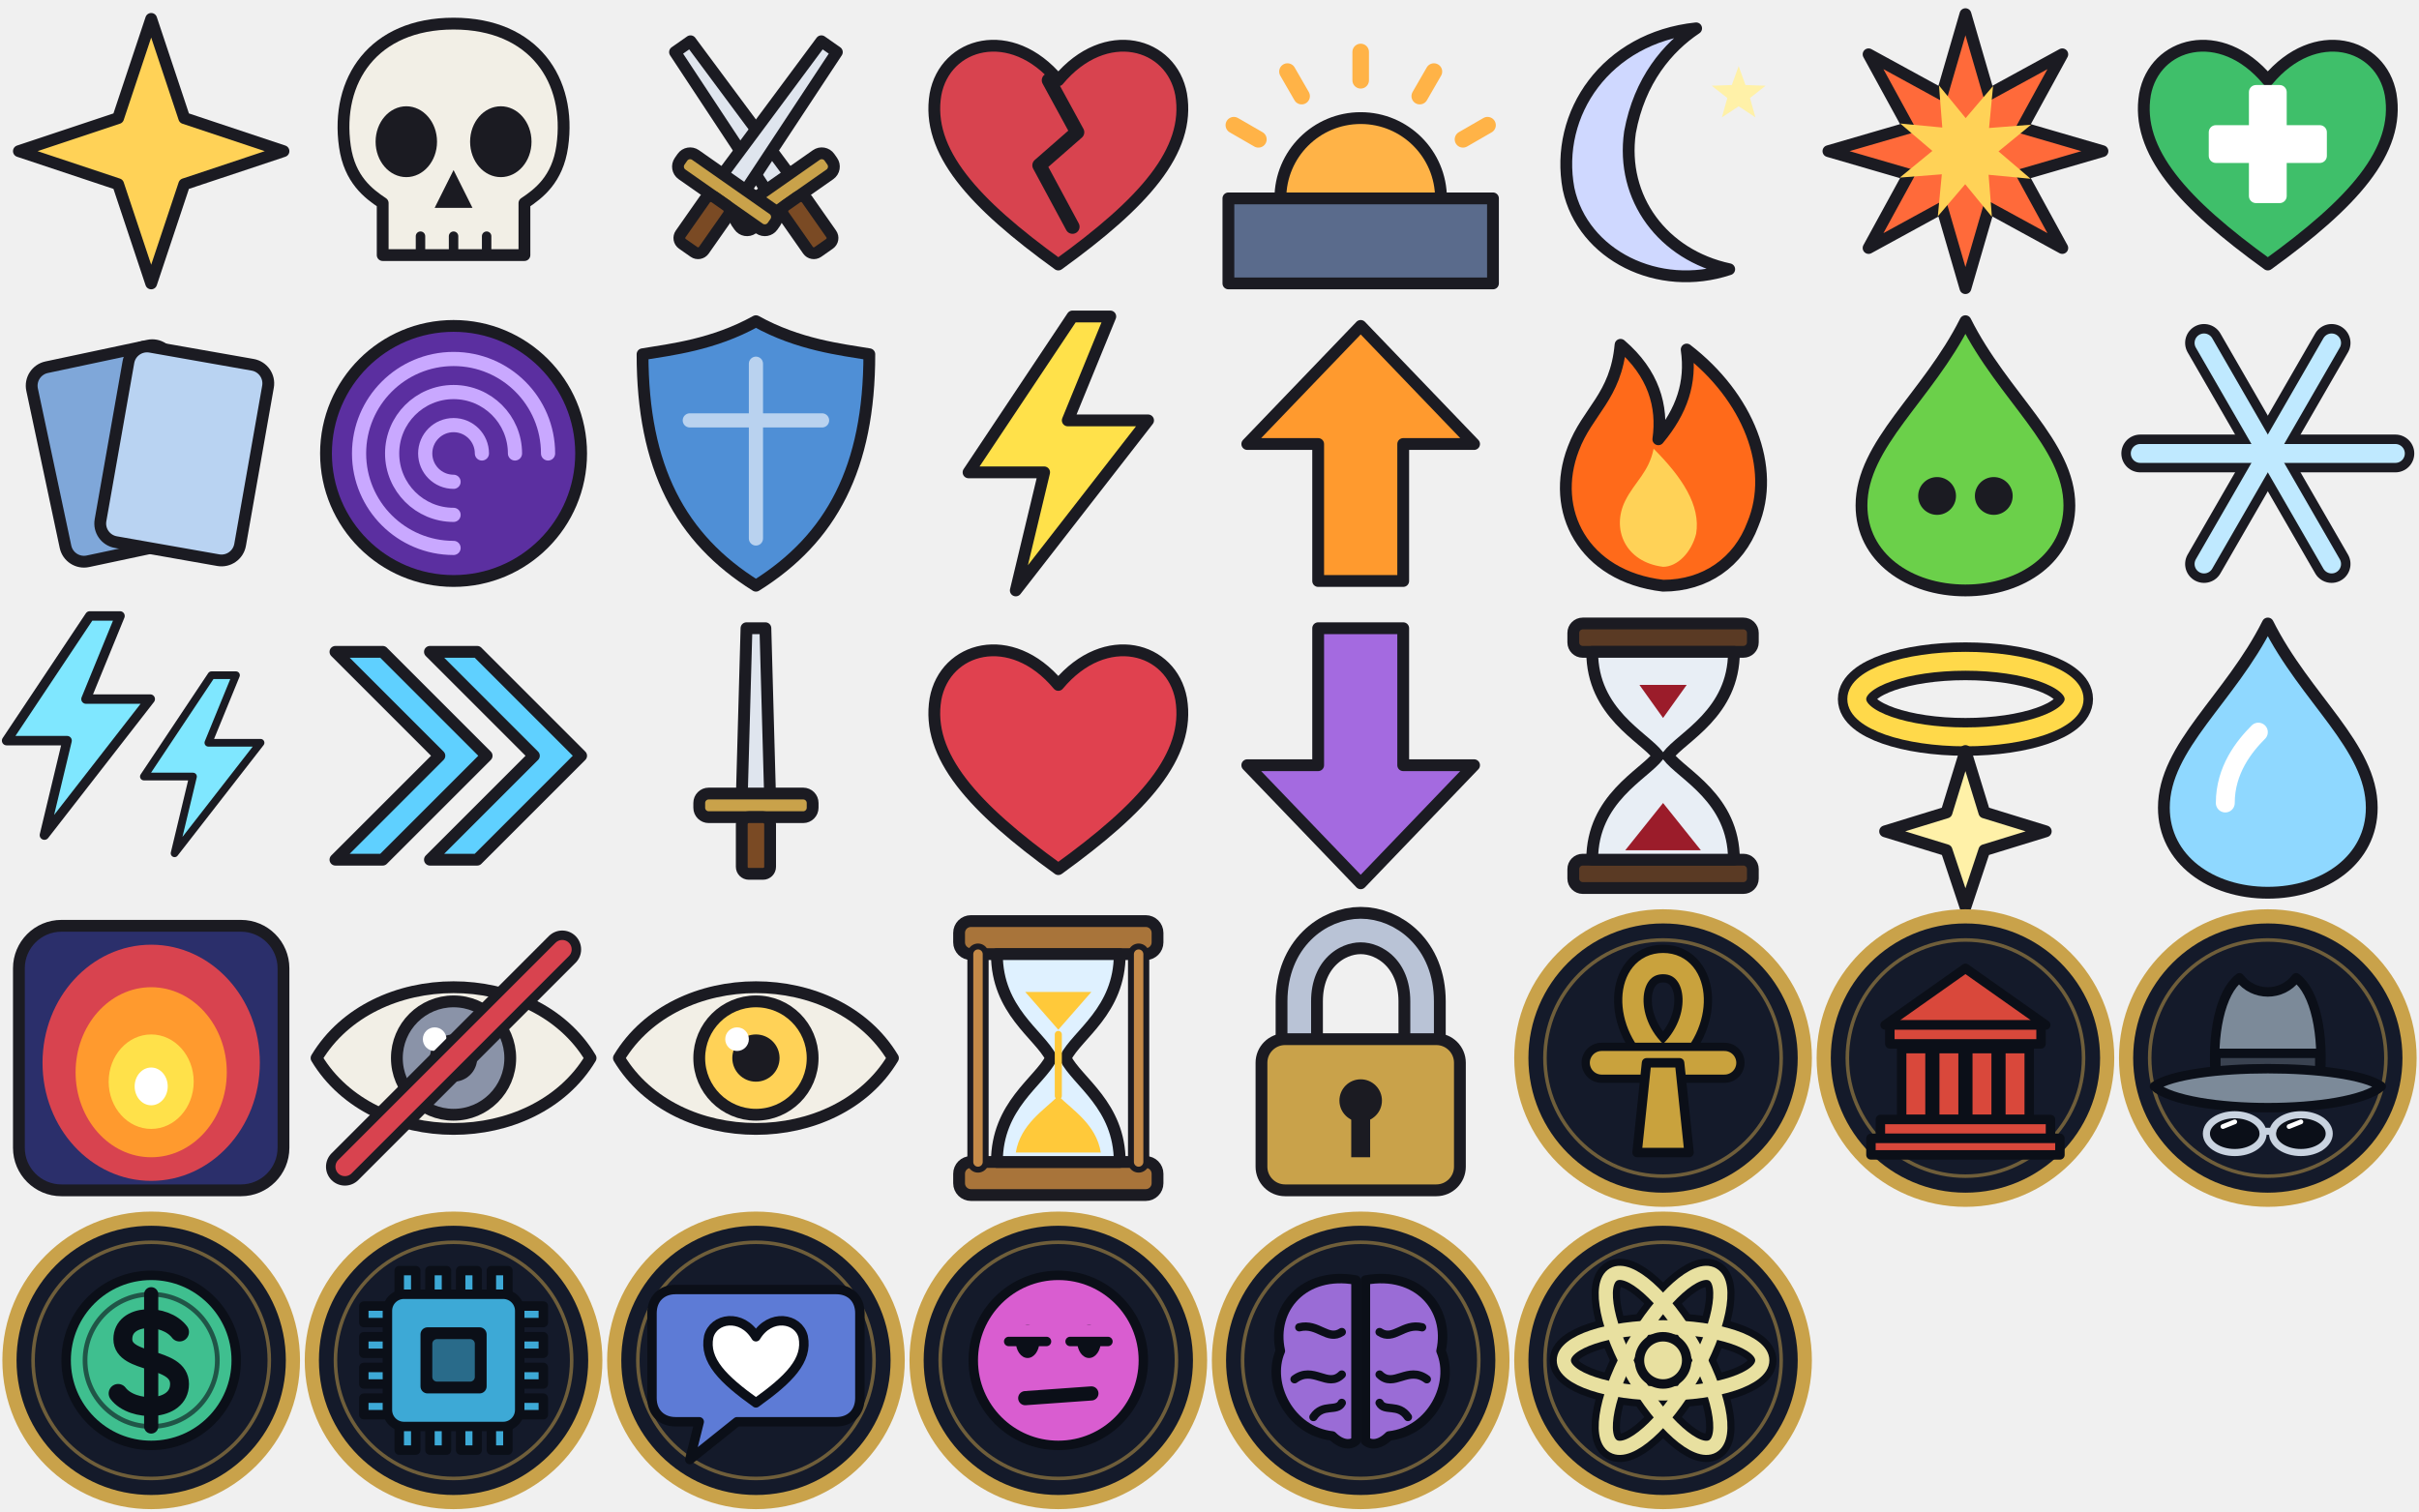
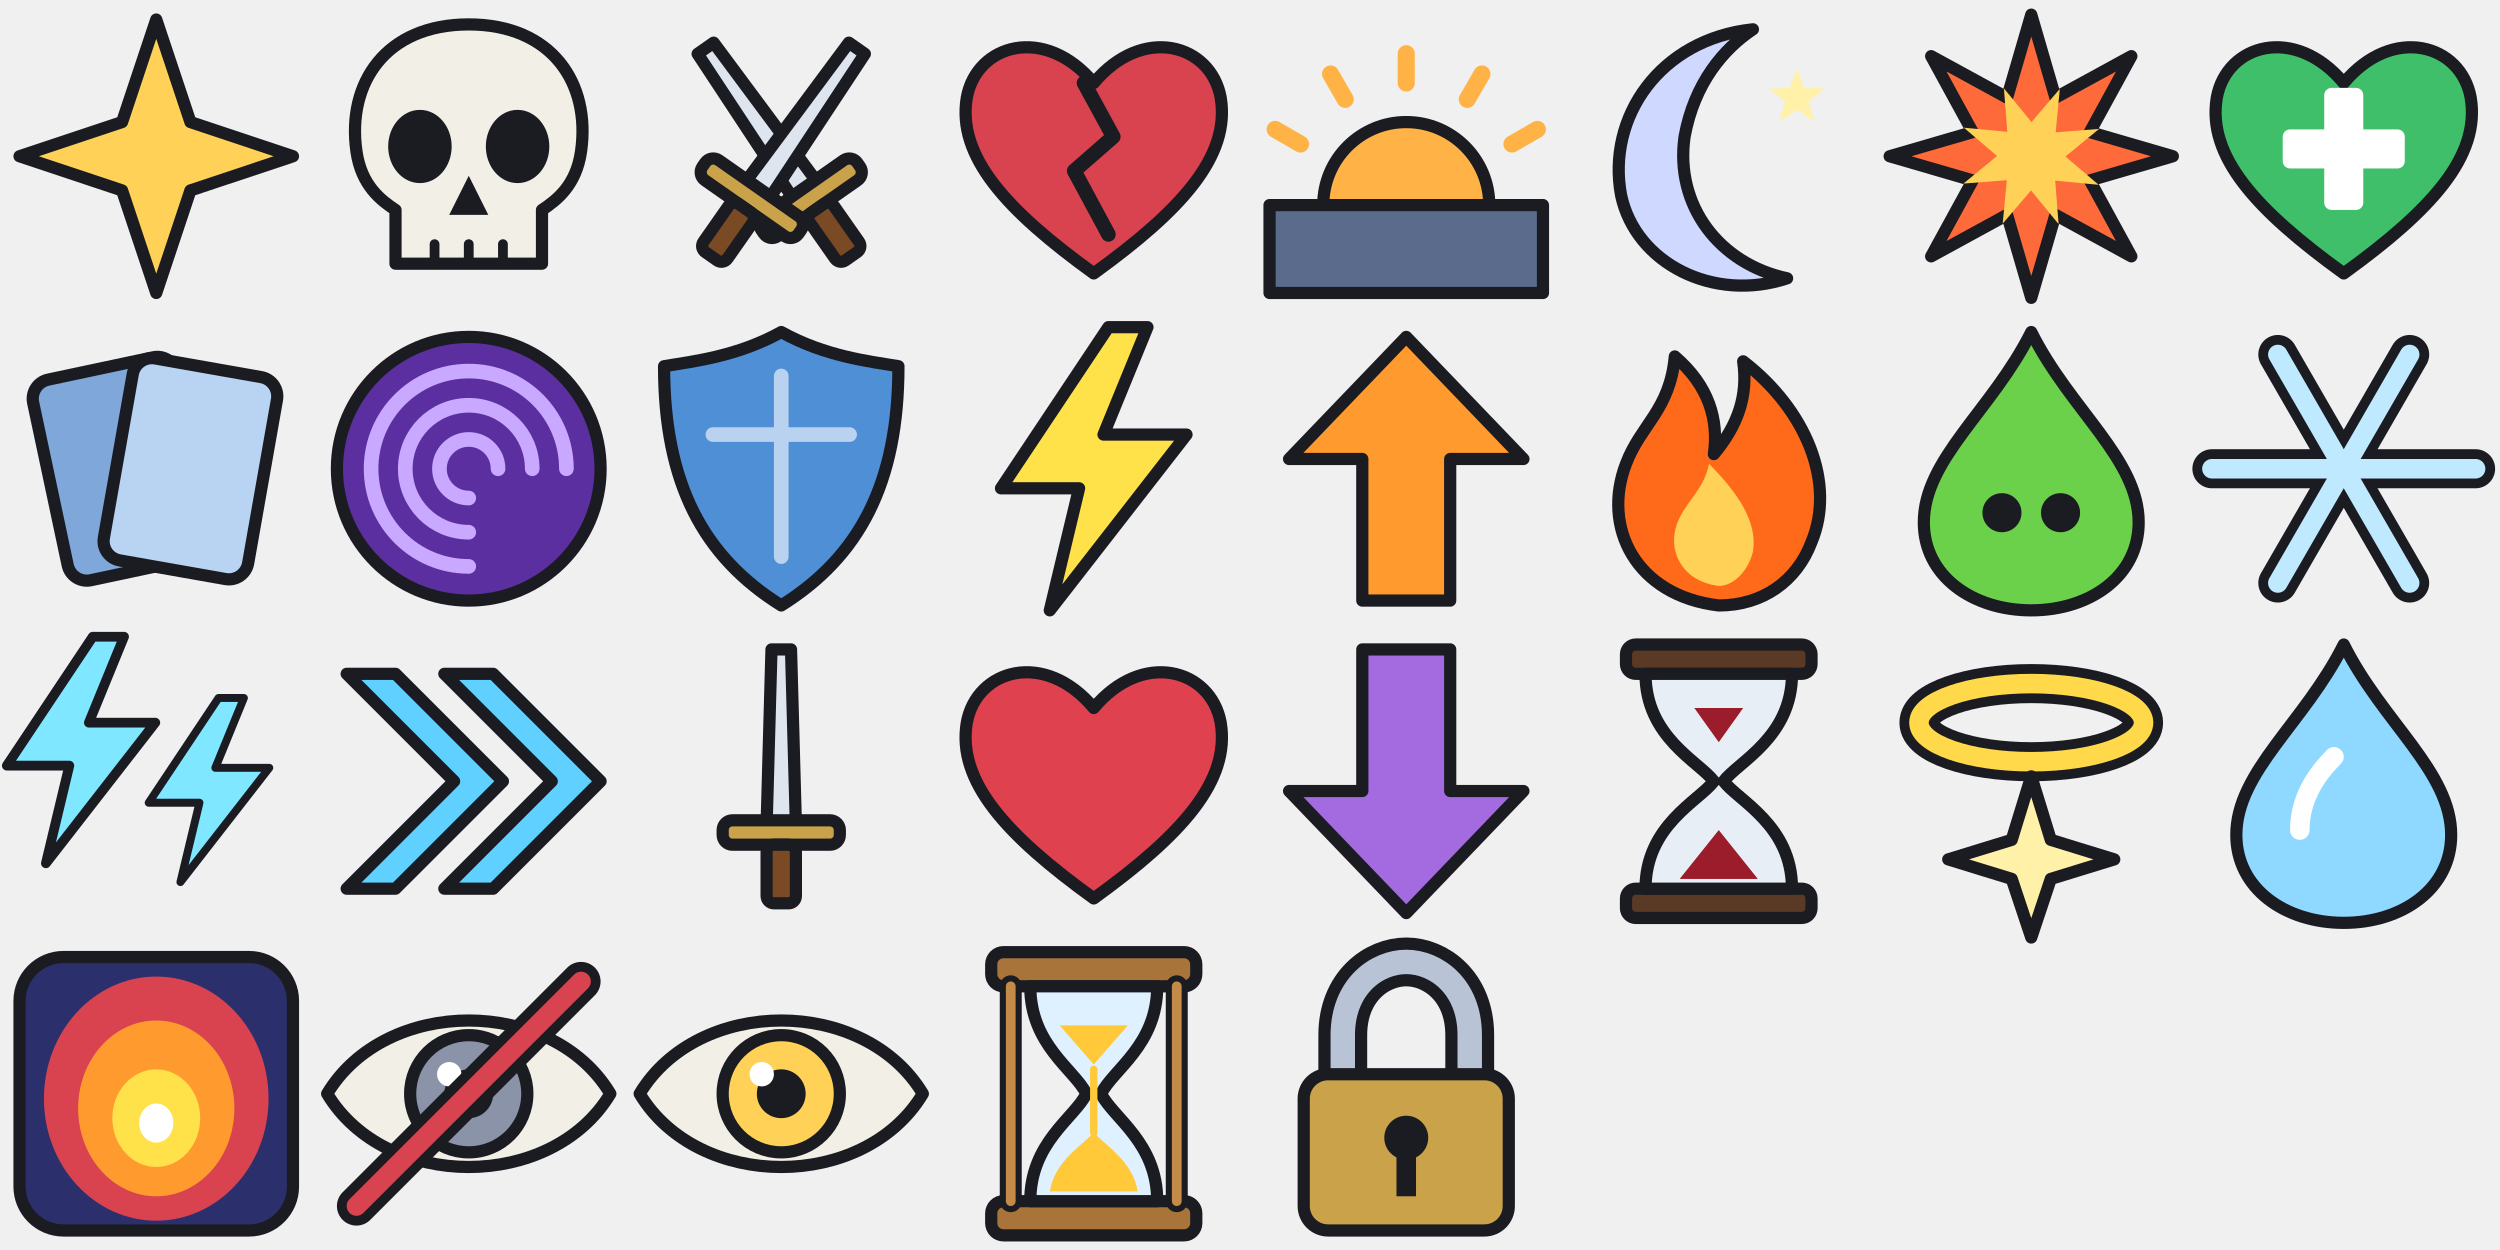
- <svg xmlns="http://www.w3.org/2000/svg" viewBox="0 0 1024 640" width="1024" height="640">
+ <svg xmlns="http://www.w3.org/2000/svg" viewBox="0 0 1024 512" width="1024" height="512">
  <g id="enter" transform="translate(0 0)">
    <polygon points="64.0,8.0 78.0,50.0 120.0,64.0 78.0,78.0 64.0,120.0 50.0,78.0 8.0,64.0 50.0,50.0" fill="#ffd257" stroke="#1b1b22" stroke-width="5" stroke-linejoin="round" />
  </g>
  <g id="death" transform="translate(128 0)">
    <path d="M64 10 C 30 10 14 34 18 62 C 20 76 28 82 34 86 L 34 108 L 94 108 L 94 86 C 100 82 108 76 110 62 C 114 34 98 10 64 10 Z" fill="#f2efe6" stroke="#1b1b22" stroke-width="5" stroke-linejoin="round" />
    <ellipse cx="44.0" cy="60.0" rx="13.0" ry="15.0" fill="#1b1b22" />
    <ellipse cx="84.0" cy="60.0" rx="13.0" ry="15.0" fill="#1b1b22" />
    <polygon points="64.0,72.0 56.0,88.0 72.0,88.0" fill="#1b1b22" />
    <path d="M50 100 L50 108 M64 100 L64 108 M78 100 L78 108" fill="none" stroke="#1b1b22" stroke-width="4" stroke-linecap="round" stroke-linejoin="round" />
  </g>
  <g id="attack" transform="translate(256 0)">
    <g transform="rotate(-35 64 64)" opacity="1">
      <polygon points="60.0,10.0 68.0,10.0 70.0,82.0 58.0,82.0" fill="#dfe5ee" stroke="#1b1b22" stroke-width="5" stroke-linejoin="round" />
      <rect x="40" y="80" width="48" height="10" fill="#c9a24a" rx="4" stroke="#1b1b22" stroke-width="5" stroke-linejoin="round" />
      <rect x="58" y="90" width="12" height="24" fill="#7a4a24" rx="3" stroke="#1b1b22" stroke-width="5" stroke-linejoin="round" />
    </g>
    <g transform="rotate(35 64 64)" opacity="1">
      <polygon points="60.0,10.0 68.0,10.0 70.0,82.0 58.0,82.0" fill="#dfe5ee" stroke="#1b1b22" stroke-width="5" stroke-linejoin="round" />
      <rect x="40" y="80" width="48" height="10" fill="#c9a24a" rx="4" stroke="#1b1b22" stroke-width="5" stroke-linejoin="round" />
      <rect x="58" y="90" width="12" height="24" fill="#7a4a24" rx="3" stroke="#1b1b22" stroke-width="5" stroke-linejoin="round" />
    </g>
  </g>
  <g id="hurt" transform="translate(384 0)">
    <path d="M64 112 C 28 86 8 64 12 40 C 16 18 44 10 64 34 C 84 10 112 18 116 40 C 120 64 100 86 64 112 Z" fill="#d8434f" stroke="#1b1b22" stroke-width="5" stroke-linejoin="round" />
    <path d="M60 34 L72 56 L56 70 L70 96" fill="none" stroke="#1b1b22" stroke-width="6" stroke-linecap="round" stroke-linejoin="round" />
  </g>
  <g id="dawn" transform="translate(512 0)">
    <circle cx="64.0" cy="84.0" r="34.0" fill="#ffb347" stroke="#1b1b22" stroke-width="5" stroke-linejoin="round" />
    <rect x="8" y="84" width="112" height="36" fill="#5a6b8c" stroke="#1b1b22" stroke-width="5" stroke-linejoin="round" />
    <path d="M107.3 59.0 L117.7 53.0" fill="none" stroke="#ffb347" stroke-width="7" stroke-linecap="round" stroke-linejoin="round" />
    <path d="M89.0 40.7 L95.0 30.3" fill="none" stroke="#ffb347" stroke-width="7" stroke-linecap="round" stroke-linejoin="round" />
    <path d="M64.0 34.0 L64.0 22.0" fill="none" stroke="#ffb347" stroke-width="7" stroke-linecap="round" stroke-linejoin="round" />
    <path d="M39.0 40.7 L33.0 30.3" fill="none" stroke="#ffb347" stroke-width="7" stroke-linecap="round" stroke-linejoin="round" />
    <path d="M20.7 59.0 L10.3 53.0" fill="none" stroke="#ffb347" stroke-width="7" stroke-linecap="round" stroke-linejoin="round" />
  </g>
  <g id="dusk" transform="translate(640 0)">
    <path d="M78 12 C 40 16 18 48 24 80 C 30 108 62 124 92 114 C 64 108 46 84 50 56 C 54 34 66 20 78 12 Z" fill="#cfd8ff" stroke="#1b1b22" stroke-width="5" stroke-linejoin="round" />
    <polygon points="96.0,28.0 98.9,36.0 107.4,36.3 100.8,41.5 103.1,49.7 96.0,45.0 88.9,49.7 91.2,41.5 84.6,36.3 93.1,36.0" fill="#fff1a8" />
  </g>
  <g id="damage" transform="translate(768 0)">
    <polygon points="64.0,6.0 73.9,40.0 105.0,23.0 88.0,54.1 122.0,64.0 88.0,73.9 105.0,105.0 73.9,88.0 64.0,122.0 54.1,88.0 23.0,105.0 40.0,73.9 6.0,64.0 40.0,54.1 23.0,23.0 54.1,40.0" fill="#ff6a3a" stroke="#1b1b22" stroke-width="5" stroke-linejoin="round" />
    <polygon points="75.7,36.4 74.0,54.2 91.8,52.8 78.0,64.1 91.6,75.7 73.8,74.0 75.2,91.8 63.9,78.0 52.3,91.6 54.0,73.8 36.2,75.2 50.0,63.9 36.4,52.3 54.2,54.0 52.8,36.2 64.1,50.0" fill="#ffd257" />
  </g>
  <g id="heal" transform="translate(896 0)">
    <path d="M64 112 C 28 86 8 64 12 40 C 16 18 44 10 64 34 C 84 10 112 18 116 40 C 120 64 100 86 64 112 Z" fill="#3fbf6a" stroke="#1b1b22" stroke-width="5" stroke-linejoin="round" />
    <rect x="56" y="36" width="16" height="50" fill="#ffffff" rx="3" />
    <rect x="39" y="53" width="50" height="16" fill="#ffffff" rx="3" />
  </g>
  <g id="draw" transform="translate(0 128)">
    <rect x="20" y="22" width="60" height="84" fill="#7fa7d9" rx="8" stroke="#1b1b22" stroke-width="5" stroke-linejoin="round" transform="rotate(-12 50 64)" />
    <rect x="48" y="22" width="60" height="84" fill="#b9d3f2" rx="8" stroke="#1b1b22" stroke-width="5" stroke-linejoin="round" transform="rotate(10 78 64)" />
  </g>
  <g id="summon" transform="translate(128 128)">
    <circle cx="64.0" cy="64.0" r="54.0" fill="#5b2fa0" stroke="#1b1b22" stroke-width="5" stroke-linejoin="round" />
    <path d="M64 64 m12 0 a12 12 0 1 0 -12 12" fill="none" stroke="#c9a8ff" stroke-width="6" stroke-linecap="round" stroke-linejoin="round" />
    <path d="M64 64 m26 0 a26 26 0 1 0 -26 26" fill="none" stroke="#c9a8ff" stroke-width="6" stroke-linecap="round" stroke-linejoin="round" />
    <path d="M64 64 m40 0 a40 40 0 1 0 -40 40" fill="none" stroke="#c9a8ff" stroke-width="6" stroke-linecap="round" stroke-linejoin="round" />
  </g>
  <g id="armor" transform="translate(256 128)">
    <path d="M64 8 C 82 18 100 20 112 22 C 112 70 96 100 64 120 C 32 100 16 70 16 22 C 28 20 46 18 64 8 Z" fill="#4f8fd6" stroke="#1b1b22" stroke-width="5" stroke-linejoin="round" />
    <path d="M64 26 L64 100 M36 50 L92 50" fill="none" stroke="#ffffff" stroke-width="6" stroke-linecap="round" stroke-linejoin="round" opacity="0.6" />
  </g>
  <g id="paralyze" transform="translate(384 128)">
    <polygon points="70.0,6.0 26.0,72.0 58.0,72.0 46.0,122.0 102.0,50.0 68.0,50.0 86.0,6.0" fill="#ffe14a" stroke="#1b1b22" stroke-width="5" stroke-linejoin="round" />
  </g>
  <g id="buff" transform="translate(512 128)">
    <polygon points="64.0,10.0 112.0,60.0 82.0,60.0 82.0,118.0 46.0,118.0 46.0,60.0 16.0,60.0" fill="#ff9a2e" stroke="#1b1b22" stroke-width="5" stroke-linejoin="round" />
  </g>
  <g id="burn" transform="translate(640 128)">
    <path d="M64 120 C 30 116 16 88 26 62 C 32 46 44 40 46 18 C 60 30 64 44 62 58 C 72 46 76 34 74 20 C 100 40 112 70 102 94 C 96 110 82 120 64 120 Z" fill="#ff6a1a" stroke="#1b1b22" stroke-width="5" stroke-linejoin="round" />
    <path d="M64 112 C 48 110 42 96 48 84 C 52 76 58 72 60 62 C 72 74 80 86 78 98 C 76 106 70 112 64 112 Z" fill="#ffd257" />
  </g>
  <g id="poison" transform="translate(768 128)">
    <path d="M64 8 C 80 40 108 60 108 86 C 108 108 88 122 64 122 C 40 122 20 108 20 86 C 20 60 48 40 64 8 Z" fill="#6bd04a" stroke="#1b1b22" stroke-width="5" stroke-linejoin="round" />
    <circle cx="52.0" cy="82.0" r="8.0" fill="#1b1b22" />
    <circle cx="76.0" cy="82.0" r="8.0" fill="#1b1b22" />
  </g>
  <g id="freeze" transform="translate(896 128)">
    <path d="M10.0 64.0 L118.0 64.0" fill="none" stroke="#1b1b22" stroke-width="16" stroke-linecap="round" stroke-linejoin="round" />
    <path d="M37.0 17.2 L91.0 110.8" fill="none" stroke="#1b1b22" stroke-width="16" stroke-linecap="round" stroke-linejoin="round" />
    <path d="M91.0 17.2 L37.0 110.8" fill="none" stroke="#1b1b22" stroke-width="16" stroke-linecap="round" stroke-linejoin="round" />
    <path d="M10.0 64.0 L118.0 64.0" fill="none" stroke="#bfe9ff" stroke-width="8" stroke-linecap="round" stroke-linejoin="round" />
    <path d="M37.0 17.2 L91.0 110.8" fill="none" stroke="#bfe9ff" stroke-width="8" stroke-linecap="round" stroke-linejoin="round" />
    <path d="M91.0 17.2 L37.0 110.8" fill="none" stroke="#bfe9ff" stroke-width="8" stroke-linecap="round" stroke-linejoin="round" />
  </g>
  <g id="chain" transform="translate(0 256)">
    <g transform="translate(-18 0) scale(0.8)" opacity="1">
      <polygon points="70.0,6.0 26.0,72.0 58.0,72.0 46.0,122.0 102.0,50.0 68.0,50.0 86.0,6.0" fill="#7fe7ff" stroke="#1b1b22" stroke-width="5" stroke-linejoin="round" />
    </g>
    <g transform="translate(44 26) scale(0.65)" opacity="1">
      <polygon points="70.0,6.0 26.0,72.0 58.0,72.0 46.0,122.0 102.0,50.0 68.0,50.0 86.0,6.0" fill="#7fe7ff" stroke="#1b1b22" stroke-width="5" stroke-linejoin="round" />
    </g>
  </g>
  <g id="speed" transform="translate(128 256)">
    <polygon points="14.0,20.0 58.0,64.0 14.0,108.0 34.0,108.0 78.0,64.0 34.0,20.0" fill="#5fd0ff" stroke="#1b1b22" stroke-width="5" stroke-linejoin="round" />
    <polygon points="54.0,20.0 98.0,64.0 54.0,108.0 74.0,108.0 118.0,64.0 74.0,20.0" fill="#5fd0ff" stroke="#1b1b22" stroke-width="5" stroke-linejoin="round" />
  </g>
  <g id="sword" transform="translate(256 256)">
    <g transform="rotate(0 64 64)" opacity="1">
      <polygon points="60.0,10.0 68.0,10.0 70.0,82.0 58.0,82.0" fill="#dfe5ee" stroke="#1b1b22" stroke-width="5" stroke-linejoin="round" />
      <rect x="40" y="80" width="48" height="10" fill="#c9a24a" rx="4" stroke="#1b1b22" stroke-width="5" stroke-linejoin="round" />
      <rect x="58" y="90" width="12" height="24" fill="#7a4a24" rx="3" stroke="#1b1b22" stroke-width="5" stroke-linejoin="round" />
    </g>
  </g>
  <g id="heart" transform="translate(384 256)">
    <path d="M64 112 C 28 86 8 64 12 40 C 16 18 44 10 64 34 C 84 10 112 18 116 40 C 120 64 100 86 64 112 Z" fill="#e0414f" stroke="#1b1b22" stroke-width="5" stroke-linejoin="round" />
  </g>
  <g id="debuff" transform="translate(512 256)">
    <polygon points="64.0,118.0 112.0,68.0 82.0,68.0 82.0,10.0 46.0,10.0 46.0,68.0 16.0,68.0" fill="#a46ae0" stroke="#1b1b22" stroke-width="5" stroke-linejoin="round" />
  </g>
  <g id="doom" transform="translate(640 256)">
    <rect x="26" y="8" width="76" height="12" fill="#5a3a24" rx="4" stroke="#1b1b22" stroke-width="5" stroke-linejoin="round" />
    <rect x="26" y="108" width="76" height="12" fill="#5a3a24" rx="4" stroke="#1b1b22" stroke-width="5" stroke-linejoin="round" />
    <path d="M34 20 L94 20 C 94 46 72 56 66 64 C 72 72 94 82 94 108 L34 108 C 34 82 56 72 62 64 C 56 56 34 46 34 20 Z" fill="#e8eef5" stroke="#1b1b22" stroke-width="5" stroke-linejoin="round" />
    <polygon points="48.0,104.0 80.0,104.0 64.0,84.0" fill="#9b1c2a" />
    <polygon points="54.0,34.0 74.0,34.0 64.0,48.0" fill="#9b1c2a" />
  </g>
  <g id="bless" transform="translate(768 256)">
    <ellipse cx="64.0" cy="40.0" rx="46.0" ry="16.0" fill="none" stroke="#1b1b22" stroke-width="16" />
    <ellipse cx="64.0" cy="40.0" rx="46.0" ry="16.0" fill="none" stroke="#ffd94a" stroke-width="8" />
    <polygon points="64.0,62.0 72.0,88.0 98.0,96.0 72.0,104.0 64.0,128.0 56.0,104.0 30.0,96.0 56.0,88.0" fill="#fff1a8" stroke="#1b1b22" stroke-width="5" stroke-linejoin="round" />
  </g>
  <g id="cleanse" transform="translate(896 256)">
    <path d="M64 8 C 80 40 108 60 108 86 C 108 108 88 122 64 122 C 40 122 20 108 20 86 C 20 60 48 40 64 8 Z" fill="#8fd8ff" stroke="#1b1b22" stroke-width="5" stroke-linejoin="round" />
    <path d="M46 84 C 46 70 54 60 60 54" fill="none" stroke="#ffffff" stroke-width="8" stroke-linecap="round" />
  </g>
  <g id="heat" transform="translate(0 384)">
    <rect x="8" y="8" width="112" height="112" fill="#2b2f6b" rx="18" stroke="#1b1b22" stroke-width="5" stroke-linejoin="round" />
    <ellipse cx="64.0" cy="66.0" rx="46.0" ry="50.0" fill="#d8434f" />
    <ellipse cx="64.0" cy="70.0" rx="32.0" ry="36.0" fill="#ff9a2e" />
    <ellipse cx="64.0" cy="74.0" rx="18.0" ry="20.0" fill="#ffe14a" />
    <ellipse cx="64.0" cy="76.0" rx="7.0" ry="8.0" fill="#ffffff" />
  </g>
  <g id="conceal" transform="translate(128 384)">
    <path d="M6 64 C 30 24 98 24 122 64 C 98 104 30 104 6 64 Z" fill="#f2efe6" stroke="#1b1b22" stroke-width="5" stroke-linejoin="round" />
    <circle cx="64.0" cy="64.0" r="24.0" fill="#8a93a8" stroke="#1b1b22" stroke-width="5" stroke-linejoin="round" />
    <circle cx="64.0" cy="64.0" r="10.0" fill="#1b1b22" />
    <circle cx="56.0" cy="56.0" r="5.0" fill="#ffffff" />
    <path d="M18 110 L110 18" fill="none" stroke="#1b1b22" stroke-width="16" stroke-linecap="round" stroke-linejoin="round" />
    <path d="M18 110 L110 18" fill="none" stroke="#d8434f" stroke-width="8" stroke-linecap="round" stroke-linejoin="round" />
  </g>
  <g id="reveal" transform="translate(256 384)">
    <path d="M6 64 C 30 24 98 24 122 64 C 98 104 30 104 6 64 Z" fill="#f2efe6" stroke="#1b1b22" stroke-width="5" stroke-linejoin="round" />
    <circle cx="64.0" cy="64.0" r="24.0" fill="#ffd257" stroke="#1b1b22" stroke-width="5" stroke-linejoin="round" />
    <circle cx="64.0" cy="64.0" r="10.0" fill="#1b1b22" />
    <circle cx="56.0" cy="56.0" r="5.0" fill="#ffffff" />
  </g>
  <g id="days" transform="translate(384 384)">
    <rect x="22" y="6" width="84" height="14" fill="#a8743a" rx="5" stroke="#1b1b22" stroke-width="5" stroke-linejoin="round" />
    <rect x="22" y="108" width="84" height="14" fill="#a8743a" rx="5" stroke="#1b1b22" stroke-width="5" stroke-linejoin="round" />
    <path d="M30 20 L30 108" fill="none" stroke="#1b1b22" stroke-width="9" stroke-linecap="round" stroke-linejoin="round" />
    <path d="M98 20 L98 108" fill="none" stroke="#1b1b22" stroke-width="9" stroke-linecap="round" stroke-linejoin="round" />
    <path d="M30 20 L30 108" fill="none" stroke="#c48a48" stroke-width="4" stroke-linecap="round" stroke-linejoin="round" />
    <path d="M98 20 L98 108" fill="none" stroke="#c48a48" stroke-width="4" stroke-linecap="round" stroke-linejoin="round" />
    <path d="M38 20 L90 20 C 90 44 72 54 67 64 C 72 74 90 84 90 108 L38 108 C 38 84 56 74 61 64 C 56 54 38 44 38 20 Z" fill="#dff1ff" stroke="#1b1b22" stroke-width="5" stroke-linejoin="round" />
    <path d="M46 104 L82 104 C 80 92 70 86 64 80 C 58 86 48 92 46 104 Z" fill="#ffc93a" />
    <polygon points="50.0,36.0 78.0,36.0 64.0,52.0" fill="#ffc93a" />
    <path d="M64 54 L64 80" fill="none" stroke="#ffc93a" stroke-width="3" stroke-linecap="round" stroke-linejoin="round" />
  </g>
  <g id="encrypt" transform="translate(512 384)">
    <path d="M38 58 L38 40 C 38 20 52 10 64 10 C 76 10 90 20 90 40 L90 58" fill="none" stroke="#1b1b22" stroke-width="20" />
    <path d="M38 58 L38 40 C 38 20 52 10 64 10 C 76 10 90 20 90 40 L90 58" fill="none" stroke="#b9c3d6" stroke-width="10" />
    <rect x="22" y="56" width="84" height="64" fill="#c9a24a" rx="10" stroke="#1b1b22" stroke-width="5" stroke-linejoin="round" />
    <circle cx="64.0" cy="82.0" r="9.0" fill="#1b1b22" />
    <rect x="60" y="86" width="8" height="20" fill="#1b1b22" />
  </g>
-   <g id="faction_myth" transform="translate(640 384)">
-     <circle cx="64.0" cy="64.0" r="60.0" fill="#141a2a" stroke="#c9a24a" stroke-width="6" />
-     <circle cx="64.0" cy="64.0" r="50.0" fill="none" stroke="#c9a24a" stroke-width="1.5" opacity="0.5" />
-     <path d="M64 64 C 46 50 48 24 64 24 C 80 24 82 50 64 64 Z" fill="none" stroke="#0b0f18" stroke-width="16" stroke-linecap="round" stroke-linejoin="round" />
-     <path d="M64 64 C 46 50 48 24 64 24 C 80 24 82 50 64 64 Z" fill="none" stroke="#c9a23d" stroke-width="9" stroke-linecap="round" stroke-linejoin="round" />
-     <path d="M38 66 L90 66" fill="none" stroke="#0b0f18" stroke-width="17" stroke-linecap="round" stroke-linejoin="round" />
-     <path d="M38 66 L90 66" fill="none" stroke="#c9a23d" stroke-width="10" stroke-linecap="round" stroke-linejoin="round" />
-     <polygon points="57.0,66.0 71.0,66.0 75.0,104.0 53.0,104.0" fill="#c9a23d" stroke="#0b0f18" stroke-width="4" stroke-linejoin="round" />
-   </g>
-   <g id="faction_statecraft" transform="translate(768 384)">
-     <circle cx="64.0" cy="64.0" r="60.0" fill="#141a2a" stroke="#c9a24a" stroke-width="6" />
-     <circle cx="64.0" cy="64.0" r="50.0" fill="none" stroke="#c9a24a" stroke-width="1.5" opacity="0.5" />
-     <polygon points="30.0,50.0 64.0,26.0 98.0,50.0" fill="#d9483b" stroke="#0b0f18" stroke-width="4" stroke-linejoin="round" />
-     <rect x="32" y="50" width="64" height="8" fill="#d9483b" stroke="#0b0f18" stroke-width="4" stroke-linejoin="round" />
-     <rect x="37" y="60" width="12" height="30" fill="#d9483b" stroke="#0b0f18" stroke-width="4" stroke-linejoin="round" />
-     <rect x="51" y="60" width="12" height="30" fill="#d9483b" stroke="#0b0f18" stroke-width="4" stroke-linejoin="round" />
-     <rect x="65" y="60" width="12" height="30" fill="#d9483b" stroke="#0b0f18" stroke-width="4" stroke-linejoin="round" />
-     <rect x="79" y="60" width="12" height="30" fill="#d9483b" stroke="#0b0f18" stroke-width="4" stroke-linejoin="round" />
-     <rect x="28" y="90" width="72" height="8" fill="#d9483b" stroke="#0b0f18" stroke-width="4" stroke-linejoin="round" />
-     <rect x="24" y="98" width="80" height="7" fill="#d9483b" stroke="#0b0f18" stroke-width="4" stroke-linejoin="round" />
-   </g>
-   <g id="faction_shadowops" transform="translate(896 384)">
-     <circle cx="64.0" cy="64.0" r="60.0" fill="#141a2a" stroke="#c9a24a" stroke-width="6" />
-     <circle cx="64.0" cy="64.0" r="50.0" fill="none" stroke="#c9a24a" stroke-width="1.5" opacity="0.5" />
-     <path d="M42 74 C 40 54 44 36 52 30 C 58 38 70 38 76 30 C 84 36 88 54 86 74 Z" fill="#7c8a99" stroke="#0b0f18" stroke-width="4" stroke-linejoin="round" />
-     <rect x="42" y="62" width="44" height="10" fill="#3a4250" stroke="#0b0f18" stroke-width="4" stroke-linejoin="round" />
-     <path d="M16 76 C 30 66 98 66 112 76 C 98 88 30 88 16 76 Z" fill="#7c8a99" stroke="#0b0f18" stroke-width="4" stroke-linejoin="round" />
-     <ellipse cx="50.0" cy="96.0" rx="12.0" ry="8.0" fill="#0b0f18" stroke="#c9d3e0" stroke-width="3" />
-     <ellipse cx="78.0" cy="96.0" rx="12.0" ry="8.0" fill="#0b0f18" stroke="#c9d3e0" stroke-width="3" />
-     <path d="M62 95 L66 95" fill="none" stroke="#c9d3e0" stroke-width="3" stroke-linecap="round" stroke-linejoin="round" />
-     <path d="M45 93 L50 91" fill="none" stroke="#ffffff" stroke-width="2" stroke-linecap="round" stroke-linejoin="round" />
-     <path d="M73 93 L78 91" fill="none" stroke="#ffffff" stroke-width="2" stroke-linecap="round" stroke-linejoin="round" />
-   </g>
-   <g id="faction_corporate" transform="translate(0 512)">
-     <circle cx="64.0" cy="64.0" r="60.0" fill="#141a2a" stroke="#c9a24a" stroke-width="6" />
-     <circle cx="64.0" cy="64.0" r="50.0" fill="none" stroke="#c9a24a" stroke-width="1.5" opacity="0.5" />
-     <circle cx="64.0" cy="64.0" r="36.0" fill="#3fbf8f" stroke="#0b0f18" stroke-width="4" stroke-linejoin="round" />
-     <circle cx="64.0" cy="64.0" r="28.0" fill="none" stroke="#0b0f18" stroke-width="2" opacity="0.6" />
-     <path d="M76 52 C 70 44 52 44 52 55 C 52 66 76 62 76 74 C 76 86 56 86 50 78" fill="none" stroke="#0b0f18" stroke-width="8" stroke-linecap="round" stroke-linejoin="round" />
-     <path d="M64 36 L64 92" fill="none" stroke="#0b0f18" stroke-width="6" stroke-linecap="round" stroke-linejoin="round" />
-   </g>
-   <g id="faction_tech" transform="translate(128 512)">
-     <circle cx="64.0" cy="64.0" r="60.0" fill="#141a2a" stroke="#c9a24a" stroke-width="6" />
-     <circle cx="64.0" cy="64.0" r="50.0" fill="none" stroke="#c9a24a" stroke-width="1.5" opacity="0.5" />
-     <rect x="41" y="26" width="7" height="14" fill="#3da9d6" stroke="#0b0f18" stroke-width="4" stroke-linejoin="round" />
-     <rect x="41" y="88" width="7" height="14" fill="#3da9d6" stroke="#0b0f18" stroke-width="4" stroke-linejoin="round" />
-     <rect x="26" y="41" width="14" height="7" fill="#3da9d6" stroke="#0b0f18" stroke-width="4" stroke-linejoin="round" />
-     <rect x="88" y="41" width="14" height="7" fill="#3da9d6" stroke="#0b0f18" stroke-width="4" stroke-linejoin="round" />
-     <rect x="54" y="26" width="7" height="14" fill="#3da9d6" stroke="#0b0f18" stroke-width="4" stroke-linejoin="round" />
-     <rect x="54" y="88" width="7" height="14" fill="#3da9d6" stroke="#0b0f18" stroke-width="4" stroke-linejoin="round" />
-     <rect x="26" y="54" width="14" height="7" fill="#3da9d6" stroke="#0b0f18" stroke-width="4" stroke-linejoin="round" />
-     <rect x="88" y="54" width="14" height="7" fill="#3da9d6" stroke="#0b0f18" stroke-width="4" stroke-linejoin="round" />
-     <rect x="67" y="26" width="7" height="14" fill="#3da9d6" stroke="#0b0f18" stroke-width="4" stroke-linejoin="round" />
-     <rect x="67" y="88" width="7" height="14" fill="#3da9d6" stroke="#0b0f18" stroke-width="4" stroke-linejoin="round" />
-     <rect x="26" y="67" width="14" height="7" fill="#3da9d6" stroke="#0b0f18" stroke-width="4" stroke-linejoin="round" />
-     <rect x="88" y="67" width="14" height="7" fill="#3da9d6" stroke="#0b0f18" stroke-width="4" stroke-linejoin="round" />
-     <rect x="80" y="26" width="7" height="14" fill="#3da9d6" stroke="#0b0f18" stroke-width="4" stroke-linejoin="round" />
-     <rect x="80" y="88" width="7" height="14" fill="#3da9d6" stroke="#0b0f18" stroke-width="4" stroke-linejoin="round" />
-     <rect x="26" y="80" width="14" height="7" fill="#3da9d6" stroke="#0b0f18" stroke-width="4" stroke-linejoin="round" />
-     <rect x="88" y="80" width="14" height="7" fill="#3da9d6" stroke="#0b0f18" stroke-width="4" stroke-linejoin="round" />
-     <rect x="36" y="36" width="56" height="56" fill="#3da9d6" rx="7" stroke="#0b0f18" stroke-width="4" stroke-linejoin="round" />
-     <rect x="50" y="50" width="28" height="28" fill="#0b0f18" rx="3" />
-     <rect x="55" y="55" width="18" height="18" fill="#3da9d6" rx="2" opacity="0.6" />
-   </g>
-   <g id="faction_digitalsociety" transform="translate(256 512)">
-     <circle cx="64.0" cy="64.0" r="60.0" fill="#141a2a" stroke="#c9a24a" stroke-width="6" />
-     <circle cx="64.0" cy="64.0" r="50.0" fill="none" stroke="#c9a24a" stroke-width="1.5" opacity="0.5" />
-     <path d="M30 34 L98 34 C 104 34 108 38 108 44 L108 80 C 108 86 104 90 98 90 L56 90 L36 106 L40 90 L30 90 C 24 90 20 86 20 80 L20 44 C 20 38 24 34 30 34 Z" fill="#5d7bd6" stroke="#0b0f18" stroke-width="4" stroke-linejoin="round" />
-     <path d="M64 82 C 50 72 42 64 44 54 C 46 46 58 44 64 54 C 70 44 82 46 84 54 C 86 64 78 72 64 82 Z" fill="#ffffff" stroke="#0b0f18" stroke-width="4" stroke-linejoin="round" />
-   </g>
-   <g id="faction_zeitgeist" transform="translate(384 512)">
-     <circle cx="64.0" cy="64.0" r="60.0" fill="#141a2a" stroke="#c9a24a" stroke-width="6" />
-     <circle cx="64.0" cy="64.0" r="50.0" fill="none" stroke="#c9a24a" stroke-width="1.5" opacity="0.5" />
-     <circle cx="64.0" cy="64.0" r="36.0" fill="#d95dd0" stroke="#0b0f18" stroke-width="4" stroke-linejoin="round" />
-     <ellipse cx="51.0" cy="56.0" rx="5.0" ry="7.0" fill="#0b0f18" />
-     <ellipse cx="77.0" cy="56.0" rx="5.0" ry="7.0" fill="#0b0f18" />
-     <path d="M44 49 L58 49 L58 56 L44 56 Z M70 49 L84 49 L84 56 L70 56 Z" fill="#d95dd0" />
-     <path d="M43 56 L59 56 M69 56 L85 56" fill="none" stroke="#0b0f18" stroke-width="4" stroke-linecap="round" stroke-linejoin="round" />
-     <path d="M50 80 L78 78" fill="none" stroke="#0b0f18" stroke-width="6" stroke-linecap="round" stroke-linejoin="round" />
-   </g>
-   <g id="faction_mind" transform="translate(512 512)">
-     <circle cx="64.0" cy="64.0" r="60.0" fill="#141a2a" stroke="#c9a24a" stroke-width="6" />
-     <circle cx="64.0" cy="64.0" r="50.0" fill="none" stroke="#c9a24a" stroke-width="1.5" opacity="0.5" />
-     <path d="M62 30 C 40 26 26 42 30 60 C 24 74 34 94 52 96 C 56 100 60 100 62 98 Z" fill="#9a6cd6" stroke="#0b0f18" stroke-width="4" stroke-linejoin="round" />
-     <path d="M66 30 C 88 26 102 42 98 60 C 104 74 94 94 76 96 C 72 100 68 100 66 98 Z" fill="#9a6cd6" stroke="#0b0f18" stroke-width="4" stroke-linejoin="round" />
-     <path d="M38 50 C 46 48 50 56 56 52" fill="none" stroke="#0b0f18" stroke-width="3.5" stroke-linecap="round" stroke-linejoin="round" />
-     <path d="M36 72 C 44 66 50 76 56 70" fill="none" stroke="#0b0f18" stroke-width="3.5" stroke-linecap="round" stroke-linejoin="round" />
-     <path d="M44 88 C 48 82 54 86 56 82" fill="none" stroke="#0b0f18" stroke-width="3.5" stroke-linecap="round" stroke-linejoin="round" />
-     <path d="M90 50 C 82 48 78 56 72 52" fill="none" stroke="#0b0f18" stroke-width="3.5" stroke-linecap="round" stroke-linejoin="round" />
-     <path d="M92 72 C 84 66 78 76 72 70" fill="none" stroke="#0b0f18" stroke-width="3.5" stroke-linecap="round" stroke-linejoin="round" />
-     <path d="M84 88 C 80 82 74 86 72 82" fill="none" stroke="#0b0f18" stroke-width="3.5" stroke-linecap="round" stroke-linejoin="round" />
-   </g>
-   <g id="faction_utopia" transform="translate(640 512)">
-     <circle cx="64.0" cy="64.0" r="60.0" fill="#141a2a" stroke="#c9a24a" stroke-width="6" />
-     <circle cx="64.0" cy="64.0" r="50.0" fill="none" stroke="#c9a24a" stroke-width="1.5" opacity="0.5" />
-     <ellipse cx="64.0" cy="64.0" rx="42.0" ry="14.0" fill="none" stroke="#0b0f18" stroke-width="12" transform="rotate(0 64 64)" />
-     <ellipse cx="64.0" cy="64.0" rx="42.0" ry="14.0" fill="none" stroke="#0b0f18" stroke-width="12" transform="rotate(60 64 64)" />
-     <ellipse cx="64.0" cy="64.0" rx="42.0" ry="14.0" fill="none" stroke="#0b0f18" stroke-width="12" transform="rotate(120 64 64)" />
-     <ellipse cx="64.0" cy="64.0" rx="42.0" ry="14.0" fill="none" stroke="#e8e0a0" stroke-width="6" transform="rotate(0 64 64)" />
-     <ellipse cx="64.0" cy="64.0" rx="42.0" ry="14.0" fill="none" stroke="#e8e0a0" stroke-width="6" transform="rotate(60 64 64)" />
-     <ellipse cx="64.0" cy="64.0" rx="42.0" ry="14.0" fill="none" stroke="#e8e0a0" stroke-width="6" transform="rotate(120 64 64)" />
-     <circle cx="64.0" cy="64.0" r="10.0" fill="#e8e0a0" stroke="#0b0f18" stroke-width="4" stroke-linejoin="round" />
-   </g>
</svg>
